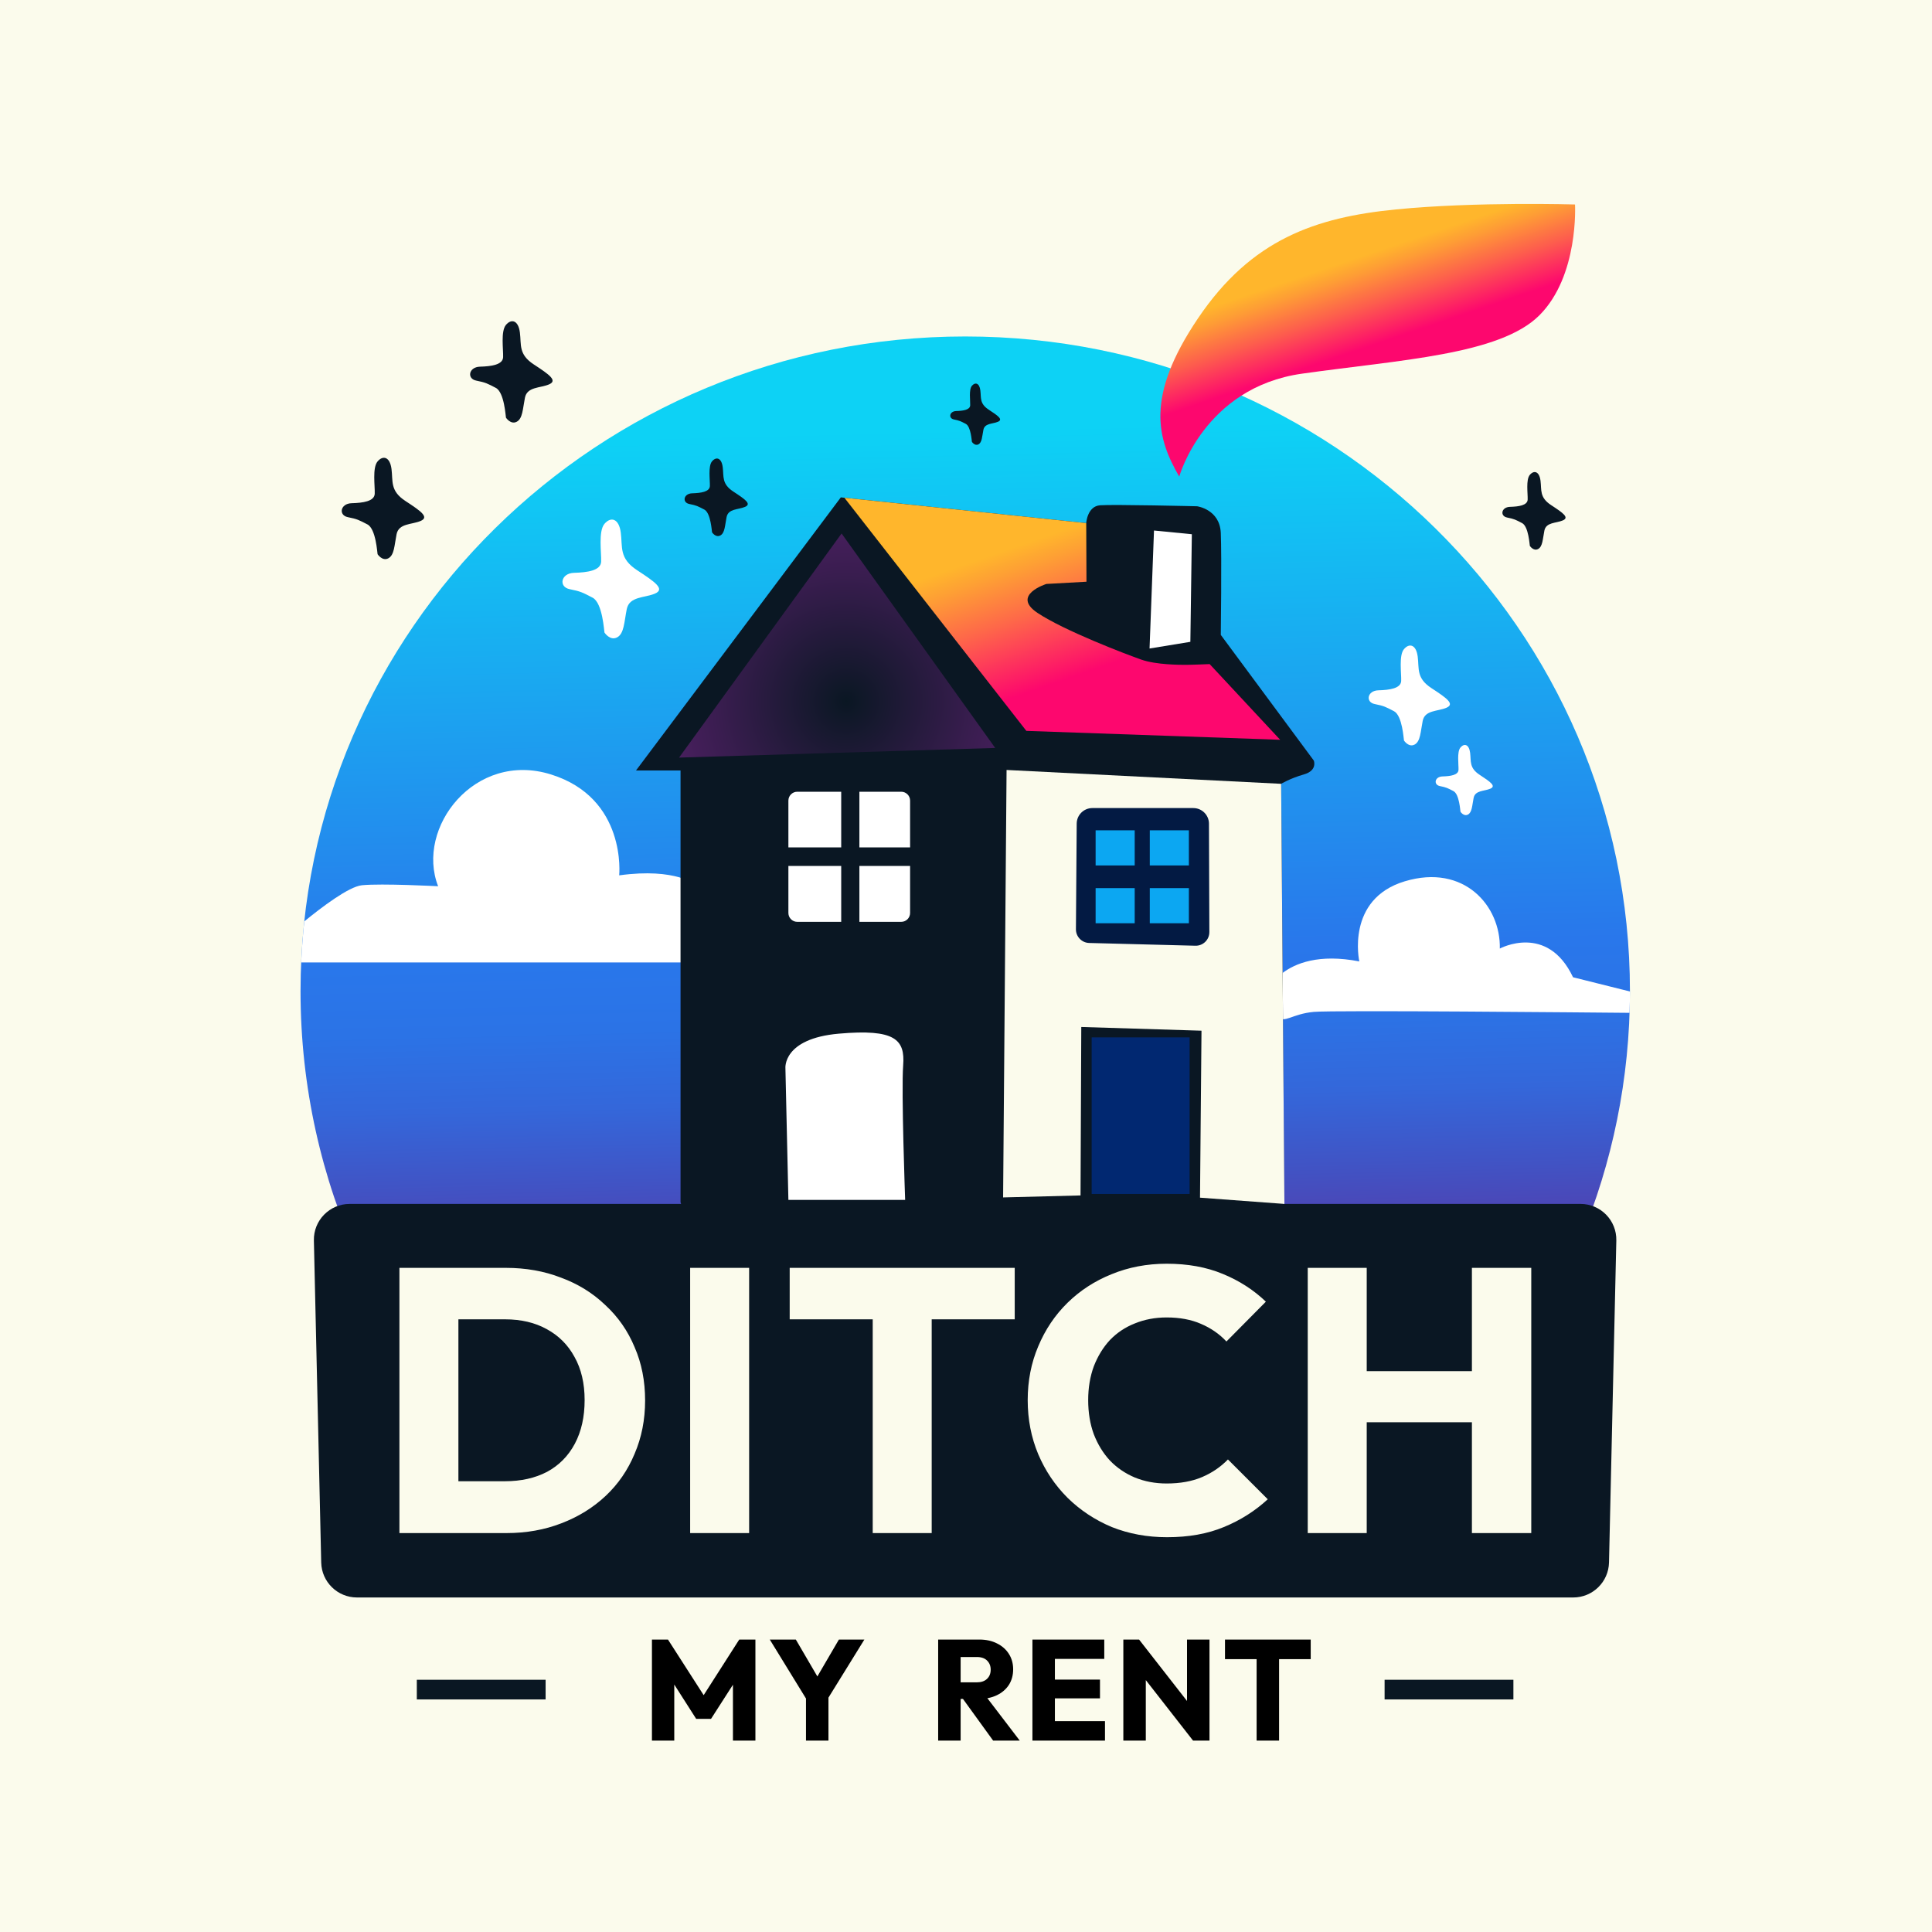
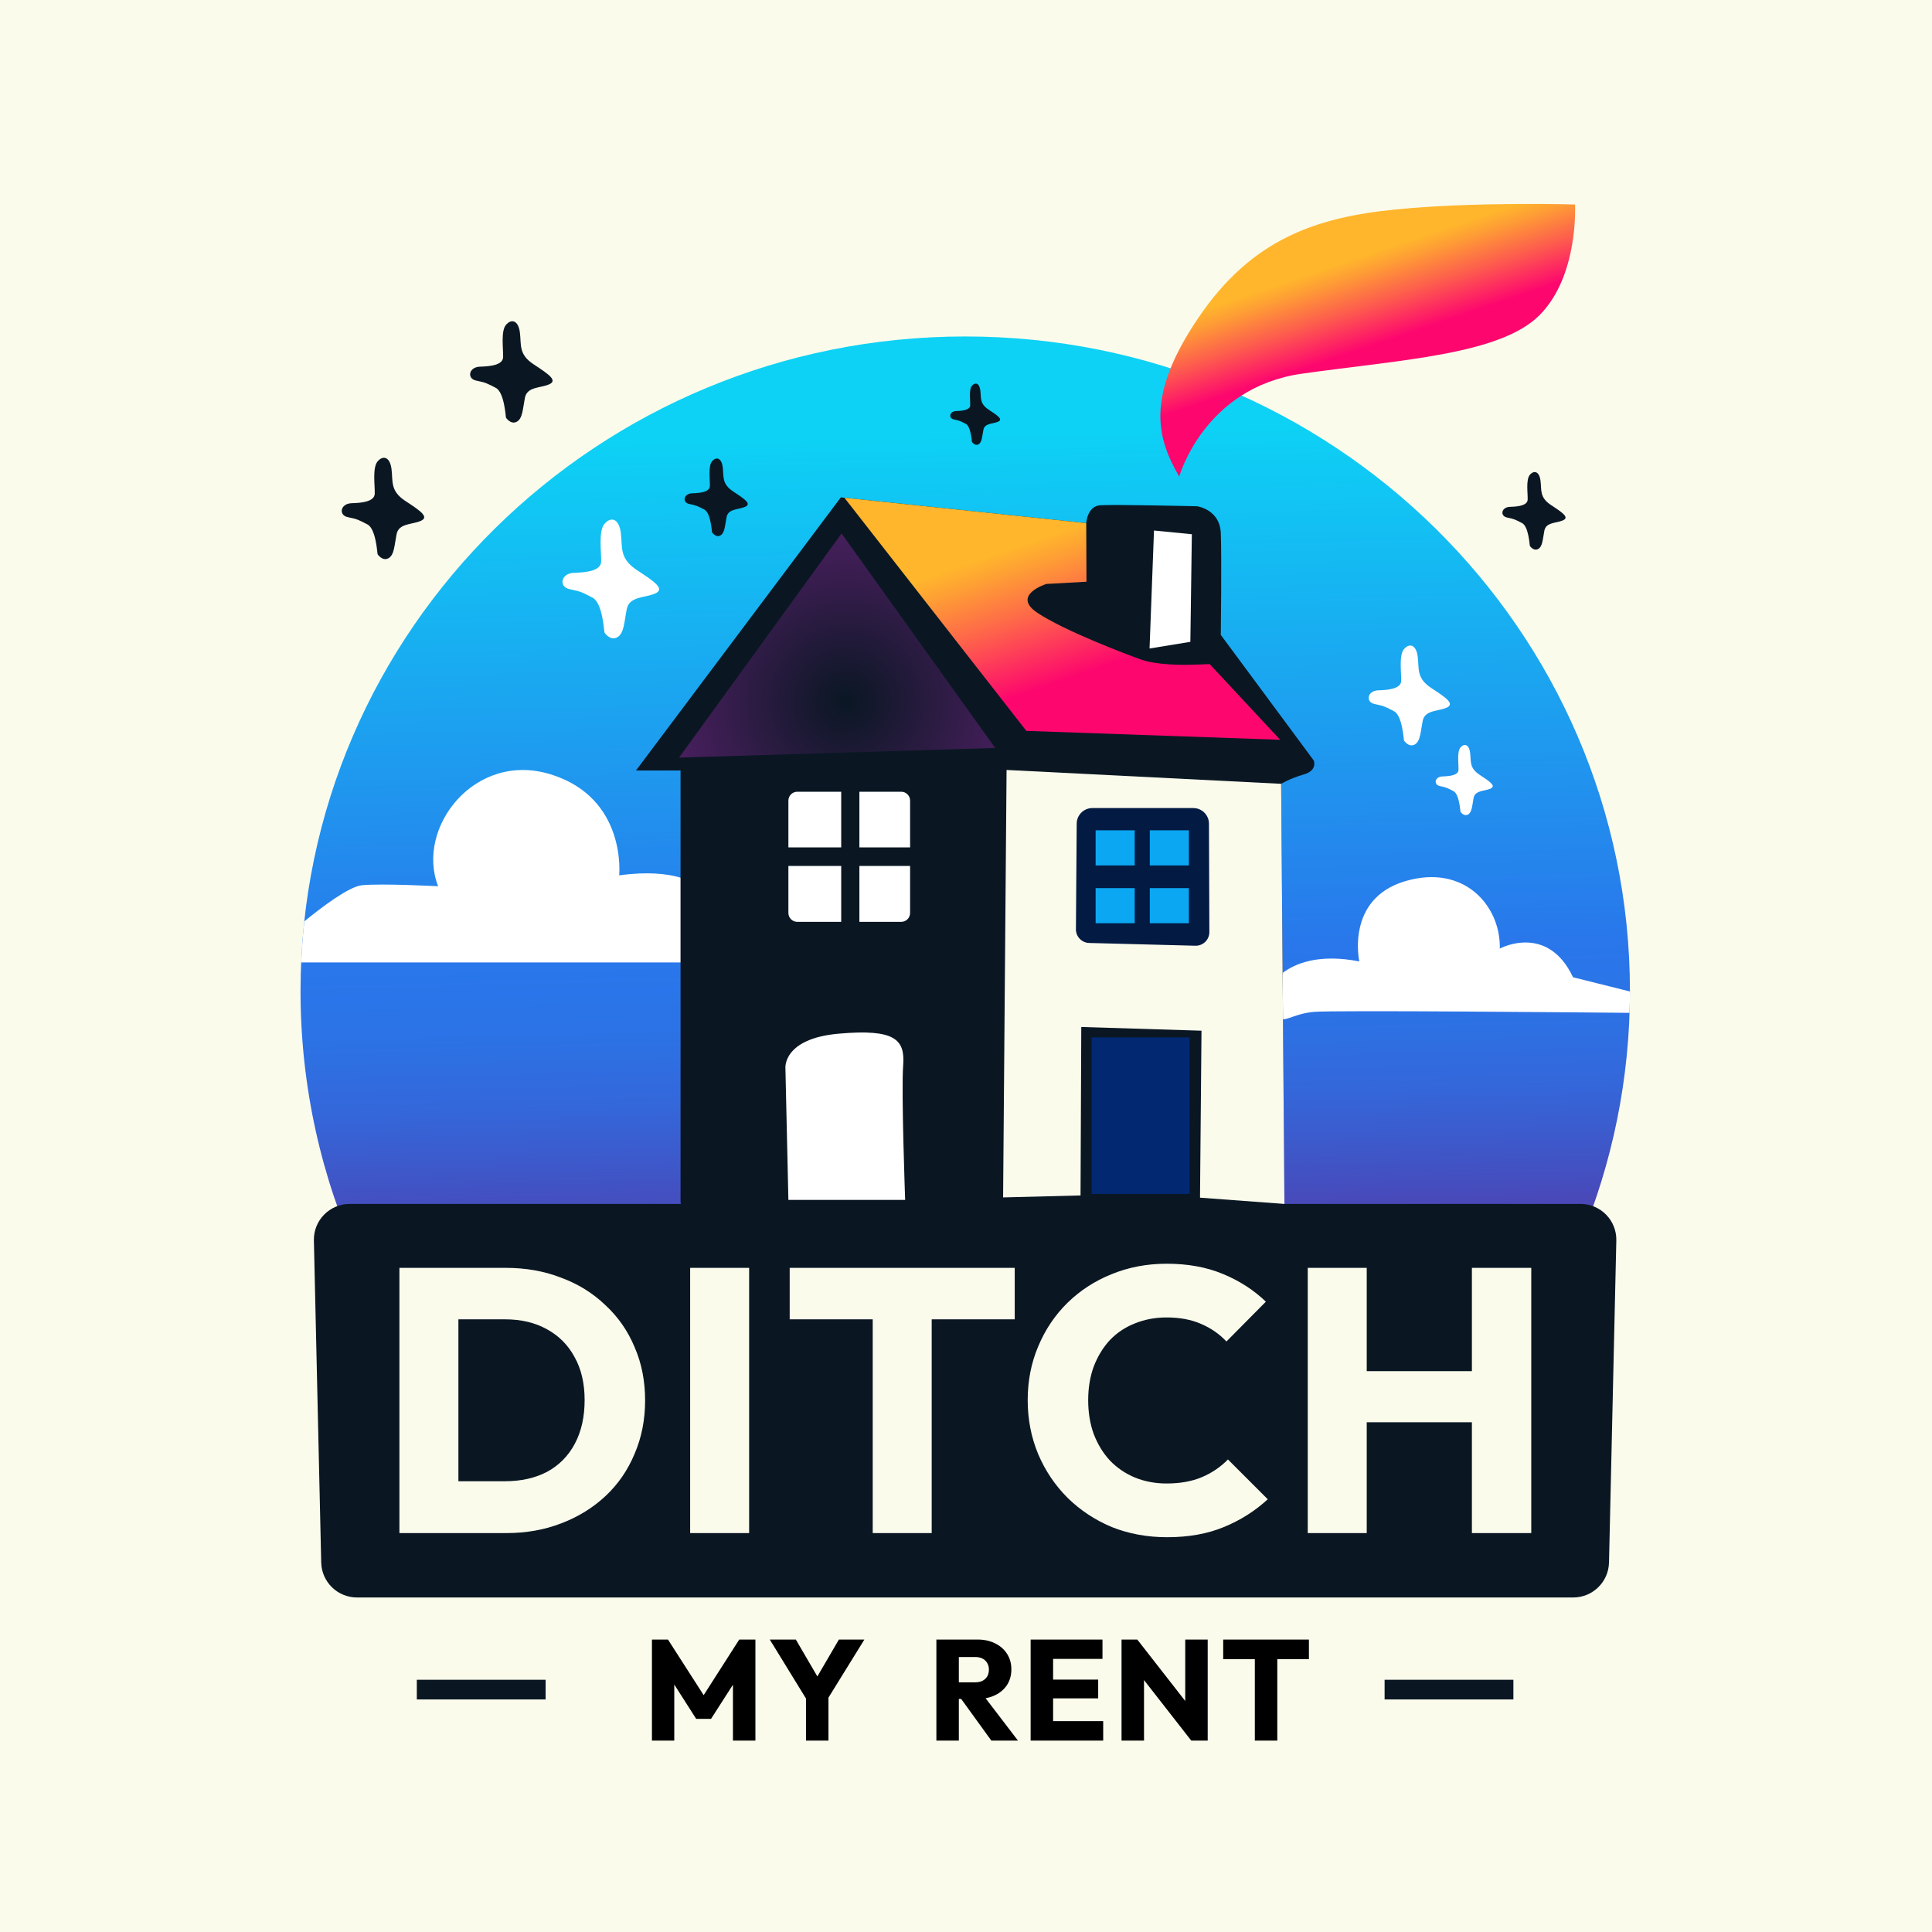
<svg xmlns="http://www.w3.org/2000/svg" width="1080" height="1080" viewBox="0 0 1080 1080" fill="none">
  <rect width="1080" height="1080" fill="#FBFBEC" />
  <path d="M883.456 692.854C901.29 650.042 911.147 603.179 911.147 554.042C911.147 351.929 744.787 188.087 539.572 188.087C334.356 188.087 168 351.929 168 554.042C168 607.685 179.719 658.628 200.771 704.53L883.456 692.854Z" fill="url(#paint0_linear_6_157)" />
  <path d="M911.147 554.247L879.338 546.296C864.957 515.876 838.406 530.253 838.406 530.253C838.961 506.47 818.495 482.686 785.309 492.643C752.122 502.601 759.864 537.444 759.864 537.444C737.186 533.02 723.91 538.55 716.72 544.08C709.529 549.609 711.19 564.546 714.508 568.419C717.826 572.292 722.254 566.758 734.419 565.652C745.78 564.62 889.23 565.997 910.92 566.185C911.051 562.22 911.143 558.242 911.143 554.247H911.147Z" fill="white" />
  <path d="M389.276 537.999V494.855C389.276 494.855 378.212 484.898 346.132 489.326C346.132 489.326 350.555 446.182 307.967 432.906C265.378 419.631 232.191 462.775 244.912 495.41C244.912 495.41 213.382 493.749 202.323 494.855C194.984 495.59 179.619 507.274 170.103 515.059C169.29 522.639 168.717 530.288 168.38 537.999H389.28H389.276Z" fill="white" />
  <path d="M175.465 693.454C175.21 682.234 184.236 673 195.46 673H883.54C894.764 673 903.79 682.234 903.535 693.454L899.444 873.454C899.197 884.32 890.318 893 879.449 893H199.551C188.682 893 179.803 884.32 179.556 873.454L175.465 693.454Z" fill="#0A1723" />
  <path d="M380.424 671.85V430.69H355.534L470.03 278.029L607.203 292.411C607.203 292.411 607.758 283.008 614.949 282.453C622.14 281.898 669.157 283.008 669.157 283.008C669.157 283.008 681.877 284.669 682.432 297.94C682.987 311.216 682.432 354.911 682.432 354.911L734.423 425.156C734.423 425.156 736.635 430.686 728.894 432.902C721.148 435.114 716.173 438.156 716.173 438.156C716.173 438.156 717.834 639.489 717.834 670.745C717.834 702 380.424 693.5 380.428 671.846L380.424 671.85Z" fill="#0A1723" />
  <path d="M233 950V939H305V950H233Z" fill="#0A1723" />
  <path d="M774 950V939H846V950H774Z" fill="#0A1723" />
  <path d="M573.741 408.567L715.618 413.546L676.207 371.233C676.207 371.233 666.25 371.648 662.932 371.648C659.614 371.648 646.339 371.648 638.042 368.745C629.746 365.843 594.898 352.568 579.966 342.61C565.034 332.652 584.945 326.432 584.945 326.432L607.347 325.186L607.208 292.415L472.023 278.244L573.741 408.572V408.567Z" fill="url(#paint1_linear_6_157)" />
  <path d="M379.598 423.504L556.318 418.11L470.445 298.22L379.598 423.504Z" fill="url(#paint2_radial_6_157)" />
  <path d="M665.419 358.788L642.606 362.521L645.093 296.563L666.25 298.635L665.419 358.788Z" fill="white" />
  <path d="M604.441 574.088L671.644 576.164L670.813 669.503L718 673L716.169 438.16L562.678 430.415L560.741 669.363L604.025 668.257L604.441 574.088Z" fill="#FBFBEC" />
  <path d="M659.199 266.415C659.199 266.415 673.025 216.636 727.783 208.89C782.542 201.144 838.406 198.381 860.533 176.254C882.656 154.131 880.444 114.305 880.444 114.305C880.444 114.305 825.131 112.644 780.33 117.072C735.529 121.496 699.576 133.665 669.707 177.915C639.839 222.165 647.029 245.394 659.199 266.415Z" fill="url(#paint3_linear_6_157)" />
  <path d="M665.004 579.897H610.245V667.427H665.004V579.897Z" fill="#012871" />
  <path d="M675.823 460.449C675.805 455.619 671.884 451.711 667.054 451.711H610.652C605.835 451.711 601.918 455.597 601.883 460.414L601.451 519.452C601.42 523.609 604.725 527.023 608.877 527.128L668.217 528.667C672.514 528.776 676.054 525.318 676.037 521.017L675.818 460.445L675.823 460.449Z" fill="#031A43" />
  <path d="M664.589 496.468H642.741V516.104H664.589V496.468Z" fill="#0CA7F2" />
  <path d="M634.305 496.468H612.457V516.104H634.305V496.468Z" fill="#0CA7F2" />
  <path d="M664.589 464.156H642.741V483.792H664.589V464.156Z" fill="#0CA7F2" />
  <path d="M634.305 464.156H612.457V483.792H634.305V464.156Z" fill="#0CA7F2" />
  <path d="M505.983 670.745H440.716L439.055 597.181C439.055 597.181 437.394 580.588 468.924 577.821C500.453 575.054 505.983 581.139 504.877 595.52C503.771 609.902 505.983 670.745 505.983 670.745Z" fill="white" />
  <path d="M480.403 484.067V515.317H503.784C506.525 515.317 508.75 513.092 508.75 510.351V484.067H480.403Z" fill="white" />
  <path d="M470.24 484.067H440.716V510.351C440.716 513.092 442.941 515.317 445.682 515.317H470.24V484.067Z" fill="white" />
  <path d="M480.403 473.698H508.75V447.55C508.75 444.809 506.525 442.584 503.784 442.584H480.403V473.698Z" fill="white" />
  <path d="M470.24 473.698V442.584H445.682C442.941 442.584 440.716 444.809 440.716 447.55V473.698H470.24Z" fill="white" />
  <path d="M816.419 453.757C816.296 453.39 815.807 443.952 812.498 442.239C809.189 440.525 808.577 440.154 804.9 439.419C801.224 438.685 801.959 434.152 806.369 434.03C810.78 433.907 815.19 433.295 815.313 430.353C815.435 427.412 814.334 420.304 816.414 417.856C818.499 415.404 821.192 416.02 821.804 420.798C822.416 425.576 821.192 429.252 827.194 433.173C833.195 437.094 836.504 439.424 833.077 440.892C829.646 442.361 824.623 441.749 823.767 446.037C822.91 450.326 822.91 454.124 820.58 455.348C818.25 456.572 816.414 453.757 816.414 453.757H816.419Z" fill="white" />
  <path d="M784.837 413.961C784.662 413.437 783.967 400.008 779.255 397.569C774.547 395.126 773.672 394.606 768.444 393.556C763.212 392.512 764.261 386.06 770.538 385.885C776.815 385.71 783.092 384.84 783.267 380.653C783.442 376.469 781.873 366.354 784.837 362.866C787.8 359.378 791.638 360.252 792.508 367.049C793.378 373.851 791.638 379.083 800.18 384.661C808.725 390.243 813.433 393.556 808.55 395.646C803.668 397.74 796.516 396.865 795.297 402.972C794.077 409.074 794.077 414.481 790.764 416.226C787.451 417.97 784.837 413.957 784.837 413.957V413.961Z" fill="white" />
  <path d="M337.905 353.603C337.7 352.983 336.869 337.01 331.27 334.108C325.67 331.205 324.634 330.58 318.409 329.339C312.185 328.093 313.431 320.421 320.897 320.212C328.363 320.002 335.829 318.966 336.039 313.987C336.248 309.008 334.378 296.979 337.905 292.83C341.433 288.682 345.996 289.718 347.032 297.809C348.068 305.9 345.996 312.12 356.159 318.76C366.322 325.396 371.922 329.339 366.117 331.826C360.308 334.313 351.806 333.277 350.354 340.538C348.903 347.798 348.903 354.228 344.96 356.3C341.017 358.377 337.909 353.603 337.909 353.603H337.905Z" fill="white" />
  <path d="M855.191 305.148C855.056 304.742 854.514 294.308 850.855 292.411C847.196 290.514 846.519 290.107 842.454 289.294C838.388 288.481 839.201 283.467 844.08 283.332C848.958 283.196 853.836 282.519 853.972 279.266C854.107 276.014 852.888 268.155 855.191 265.445C857.495 262.734 860.476 263.412 861.154 268.697C861.831 273.982 860.476 278.047 867.116 282.383C873.756 286.719 877.415 289.294 873.62 290.92C869.826 292.546 864.27 291.869 863.322 296.611C862.373 301.354 862.373 305.555 859.799 306.91C857.224 308.265 855.191 305.148 855.191 305.148Z" fill="#0A1723" />
  <path d="M543.305 246.998C543.2 246.679 542.771 238.439 539.882 236.944C536.993 235.449 536.459 235.126 533.251 234.483C530.042 233.841 530.685 229.885 534.536 229.775C538.387 229.666 542.238 229.133 542.347 226.567C542.452 224.001 541.491 217.794 543.309 215.656C545.127 213.519 547.479 214.052 548.017 218.222C548.55 222.392 547.484 225.605 552.725 229.028C557.966 232.451 560.855 234.483 557.861 235.768C554.867 237.053 550.478 236.516 549.73 240.262C548.983 244.008 548.983 247.321 546.95 248.392C544.918 249.463 543.313 247.002 543.313 247.002L543.305 246.998Z" fill="#0A1723" />
  <path d="M398.04 297.577C397.905 297.171 397.363 286.737 393.704 284.84C390.045 282.943 389.368 282.536 385.302 281.723C381.237 280.91 382.05 275.896 386.928 275.761C391.807 275.625 396.685 274.948 396.82 271.695C396.956 268.443 395.736 260.584 398.04 257.874C400.344 255.164 403.325 255.841 404.002 261.126C404.68 266.411 403.325 270.476 409.965 274.812C416.605 279.148 420.263 281.723 416.469 283.349C412.675 284.975 407.119 284.298 406.171 289.04C405.222 293.783 405.222 297.984 402.647 299.339C400.073 300.694 398.04 297.577 398.04 297.577Z" fill="#0A1723" />
  <path d="M282.836 233.465C282.662 232.936 281.953 219.306 277.171 216.828C272.394 214.349 271.506 213.82 266.2 212.758C260.889 211.696 261.951 205.148 268.324 204.973C274.697 204.798 281.066 203.911 281.245 199.662C281.42 195.413 279.829 185.15 282.836 181.609C285.844 178.068 289.739 178.956 290.622 185.858C291.505 192.76 289.739 198.071 298.407 203.732C307.079 209.397 311.857 212.758 306.9 214.883C301.943 217.007 294.687 216.12 293.45 222.314C292.213 228.508 292.213 233.994 288.847 235.764C285.485 237.534 282.828 233.465 282.828 233.465H282.836Z" fill="#0A1723" />
  <path d="M211.07 309.795C210.895 309.266 210.187 295.637 205.405 293.158C200.627 290.68 199.739 290.151 194.433 289.089C189.122 288.026 190.184 281.478 196.557 281.303C202.93 281.129 209.299 280.241 209.479 275.992C209.653 271.744 208.062 261.48 211.07 257.939C214.077 254.399 217.972 255.286 218.855 262.188C219.738 269.09 217.972 274.401 226.64 280.062C235.312 285.727 240.09 289.089 235.133 291.213C230.176 293.337 222.92 292.45 221.683 298.644C220.446 304.838 220.446 310.324 217.08 312.094C213.719 313.865 211.061 309.795 211.061 309.795H211.07Z" fill="#0A1723" />
  <path d="M245.54 857V828.02H282.29C291.25 828.02 299.09 826.27 305.81 822.77C312.53 819.13 317.71 813.88 321.35 807.02C324.99 800.16 326.81 792.04 326.81 782.66C326.81 773.28 324.92 765.23 321.14 758.51C317.5 751.79 312.32 746.61 305.6 742.97C299.02 739.33 291.25 737.51 282.29 737.51H244.49V708.74H282.71C293.91 708.74 304.2 710.56 313.58 714.2C323.1 717.7 331.36 722.81 338.36 729.53C345.5 736.11 350.96 743.95 354.74 753.05C358.66 762.01 360.62 771.95 360.62 782.87C360.62 793.65 358.66 803.59 354.74 812.69C350.96 821.79 345.57 829.63 338.57 836.21C331.57 842.79 323.31 847.9 313.79 851.54C304.41 855.18 294.19 857 283.13 857H245.54ZM223.28 857V708.74H256.25V857H223.28ZM385.8 857V708.74H418.77V857H385.8ZM487.854 857V710.84H520.824V857H487.854ZM441.444 737.51V708.74H567.234V737.51H441.444ZM652.402 859.31C641.342 859.31 631.052 857.42 621.532 853.64C612.152 849.72 603.892 844.26 596.752 837.26C589.752 830.26 584.292 822.14 580.372 812.9C576.452 803.52 574.492 793.44 574.492 782.66C574.492 771.88 576.452 761.87 580.372 752.63C584.292 743.25 589.752 735.13 596.752 728.27C603.752 721.41 611.942 716.09 621.322 712.31C630.842 708.39 641.132 706.43 652.192 706.43C663.952 706.43 674.382 708.32 683.482 712.1C692.722 715.88 700.772 721.06 707.632 727.64L685.582 749.9C681.662 745.7 676.902 742.41 671.302 740.03C665.842 737.65 659.472 736.46 652.192 736.46C645.752 736.46 639.802 737.58 634.342 739.82C629.022 741.92 624.402 745 620.482 749.06C616.702 753.12 613.692 758.02 611.452 763.76C609.352 769.5 608.302 775.8 608.302 782.66C608.302 789.66 609.352 796.03 611.452 801.77C613.692 807.51 616.702 812.41 620.482 816.47C624.402 820.53 629.022 823.68 634.342 825.92C639.802 828.16 645.752 829.28 652.192 829.28C659.752 829.28 666.332 828.09 671.932 825.71C677.532 823.33 682.362 820.04 686.422 815.84L708.682 838.1C701.542 844.68 693.352 849.86 684.112 853.64C675.012 857.42 664.442 859.31 652.402 859.31ZM731.037 857V708.74H764.007V857H731.037ZM822.807 857V708.74H855.987V857H822.807ZM750.777 795.05V766.49H833.727V795.05H750.777Z" fill="#FBFBEC" />
  <path d="M364.44 973V916.52H373.4L395.64 951.16H391.08L413.24 916.52H422.28V973H409.72V937.72L411.96 938.28L397.48 960.84H389.16L374.76 938.28L376.92 937.72V973H364.44ZM452.072 951.96L430.312 916.52H444.872L461.592 945.16H452.232L468.952 916.52H483.192L461.272 951.96H452.072ZM450.552 973V946.2H463.112V973H450.552Z" fill="black" />
-   <path d="M534.04 949.72V940.44H545.96C548.467 940.44 550.387 939.8 551.72 938.52C553.107 937.24 553.8 935.507 553.8 933.32C553.8 931.293 553.133 929.613 551.8 928.28C550.467 926.947 548.547 926.28 546.04 926.28H534.04V916.52H547.48C551.213 916.52 554.493 917.24 557.32 918.68C560.147 920.067 562.36 922.013 563.96 924.52C565.56 927.027 566.36 929.907 566.36 933.16C566.36 936.467 565.56 939.373 563.96 941.88C562.36 944.333 560.12 946.253 557.24 947.64C554.36 949.027 550.973 949.72 547.08 949.72H534.04ZM524.44 973V916.52H537V973H524.44ZM555.16 973L537.56 948.68L549.08 945.56L570.04 973H555.16ZM577.134 973V916.52H589.694V973H577.134ZM586.734 973V962.12H617.694V973H586.734ZM586.734 949.4V938.92H614.894V949.4H586.734ZM586.734 927.32V916.52H617.294V927.32H586.734ZM627.952 973V916.52H636.752L640.512 927.8V973H627.952ZM666.912 973L633.632 930.36L636.752 916.52L670.033 959.16L666.912 973ZM666.912 973L663.552 961.72V916.52H676.112V973H666.912ZM702.455 973V917.32H715.015V973H702.455ZM684.775 927.48V916.52H732.695V927.48H684.775Z" fill="black" />
+   <path d="M533.04 949.72V940.44H544.96C547.467 940.44 549.387 939.8 550.72 938.52C552.107 937.24 552.8 935.507 552.8 933.32C552.8 931.293 552.133 929.613 550.8 928.28C549.467 926.947 547.547 926.28 545.04 926.28H533.04V916.52H546.48C550.213 916.52 553.493 917.24 556.32 918.68C559.147 920.067 561.36 922.013 562.96 924.52C564.56 927.027 565.36 929.907 565.36 933.16C565.36 936.467 564.56 939.373 562.96 941.88C561.36 944.333 559.12 946.253 556.24 947.64C553.36 949.027 549.973 949.72 546.08 949.72H533.04ZM523.44 973V916.52H536V973H523.44ZM554.16 973L536.56 948.68L548.08 945.56L569.04 973H554.16ZM576.134 973V916.52H588.694V973H576.134ZM585.734 973V962.12H616.694V973H585.734ZM585.734 949.4V938.92H613.894V949.4H585.734ZM585.734 927.32V916.52H616.294V927.32H585.734ZM626.952 973V916.52H635.752L639.512 927.8V973H626.952ZM665.912 973L632.632 930.36L635.752 916.52L669.033 959.16L665.912 973ZM665.912 973L662.552 961.72V916.52H675.112V973H665.912ZM701.455 973V917.32H714.015V973H701.455ZM683.775 927.48V916.52H731.695V927.48H683.775Z" fill="black" />
  <defs>
    <linearGradient id="paint0_linear_6_157" x1="531.166" y1="201.638" x2="542.623" y2="681.668" gradientUnits="userSpaceOnUse">
      <stop offset="0.08" stop-color="#0DD2F5" />
      <stop offset="0.69" stop-color="#2977EB" />
      <stop offset="0.77" stop-color="#2B73E6" />
      <stop offset="0.86" stop-color="#3467DA" />
      <stop offset="0.95" stop-color="#4153C4" />
      <stop offset="1" stop-color="#4B47B7" />
    </linearGradient>
    <linearGradient id="paint1_linear_6_157" x1="568.435" y1="272.797" x2="604.528" y2="376.736" gradientUnits="userSpaceOnUse">
      <stop offset="0.28" stop-color="#FFB62C" />
      <stop offset="0.39" stop-color="#FEA034" />
      <stop offset="0.63" stop-color="#FE6849" />
      <stop offset="0.97" stop-color="#FD0F6A" />
      <stop offset="1" stop-color="#FD076E" />
    </linearGradient>
    <radialGradient id="paint2_radial_6_157" cx="0" cy="0" r="1" gradientUnits="userSpaceOnUse" gradientTransform="translate(473.059 392.118) scale(176.903 176.903)">
      <stop stop-color="#0A1723" />
      <stop offset="0.41" stop-color="#3A1D50" />
      <stop offset="0.67" stop-color="#532168" />
    </radialGradient>
    <linearGradient id="paint3_linear_6_157" x1="745.92" y1="122.711" x2="769.424" y2="192.349" gradientUnits="userSpaceOnUse">
      <stop offset="0.33" stop-color="#FFB62C" />
      <stop offset="0.45" stop-color="#FE9D35" />
      <stop offset="0.7" stop-color="#FD5D4D" />
      <stop offset="1" stop-color="#FD076E" />
    </linearGradient>
  </defs>
</svg>
